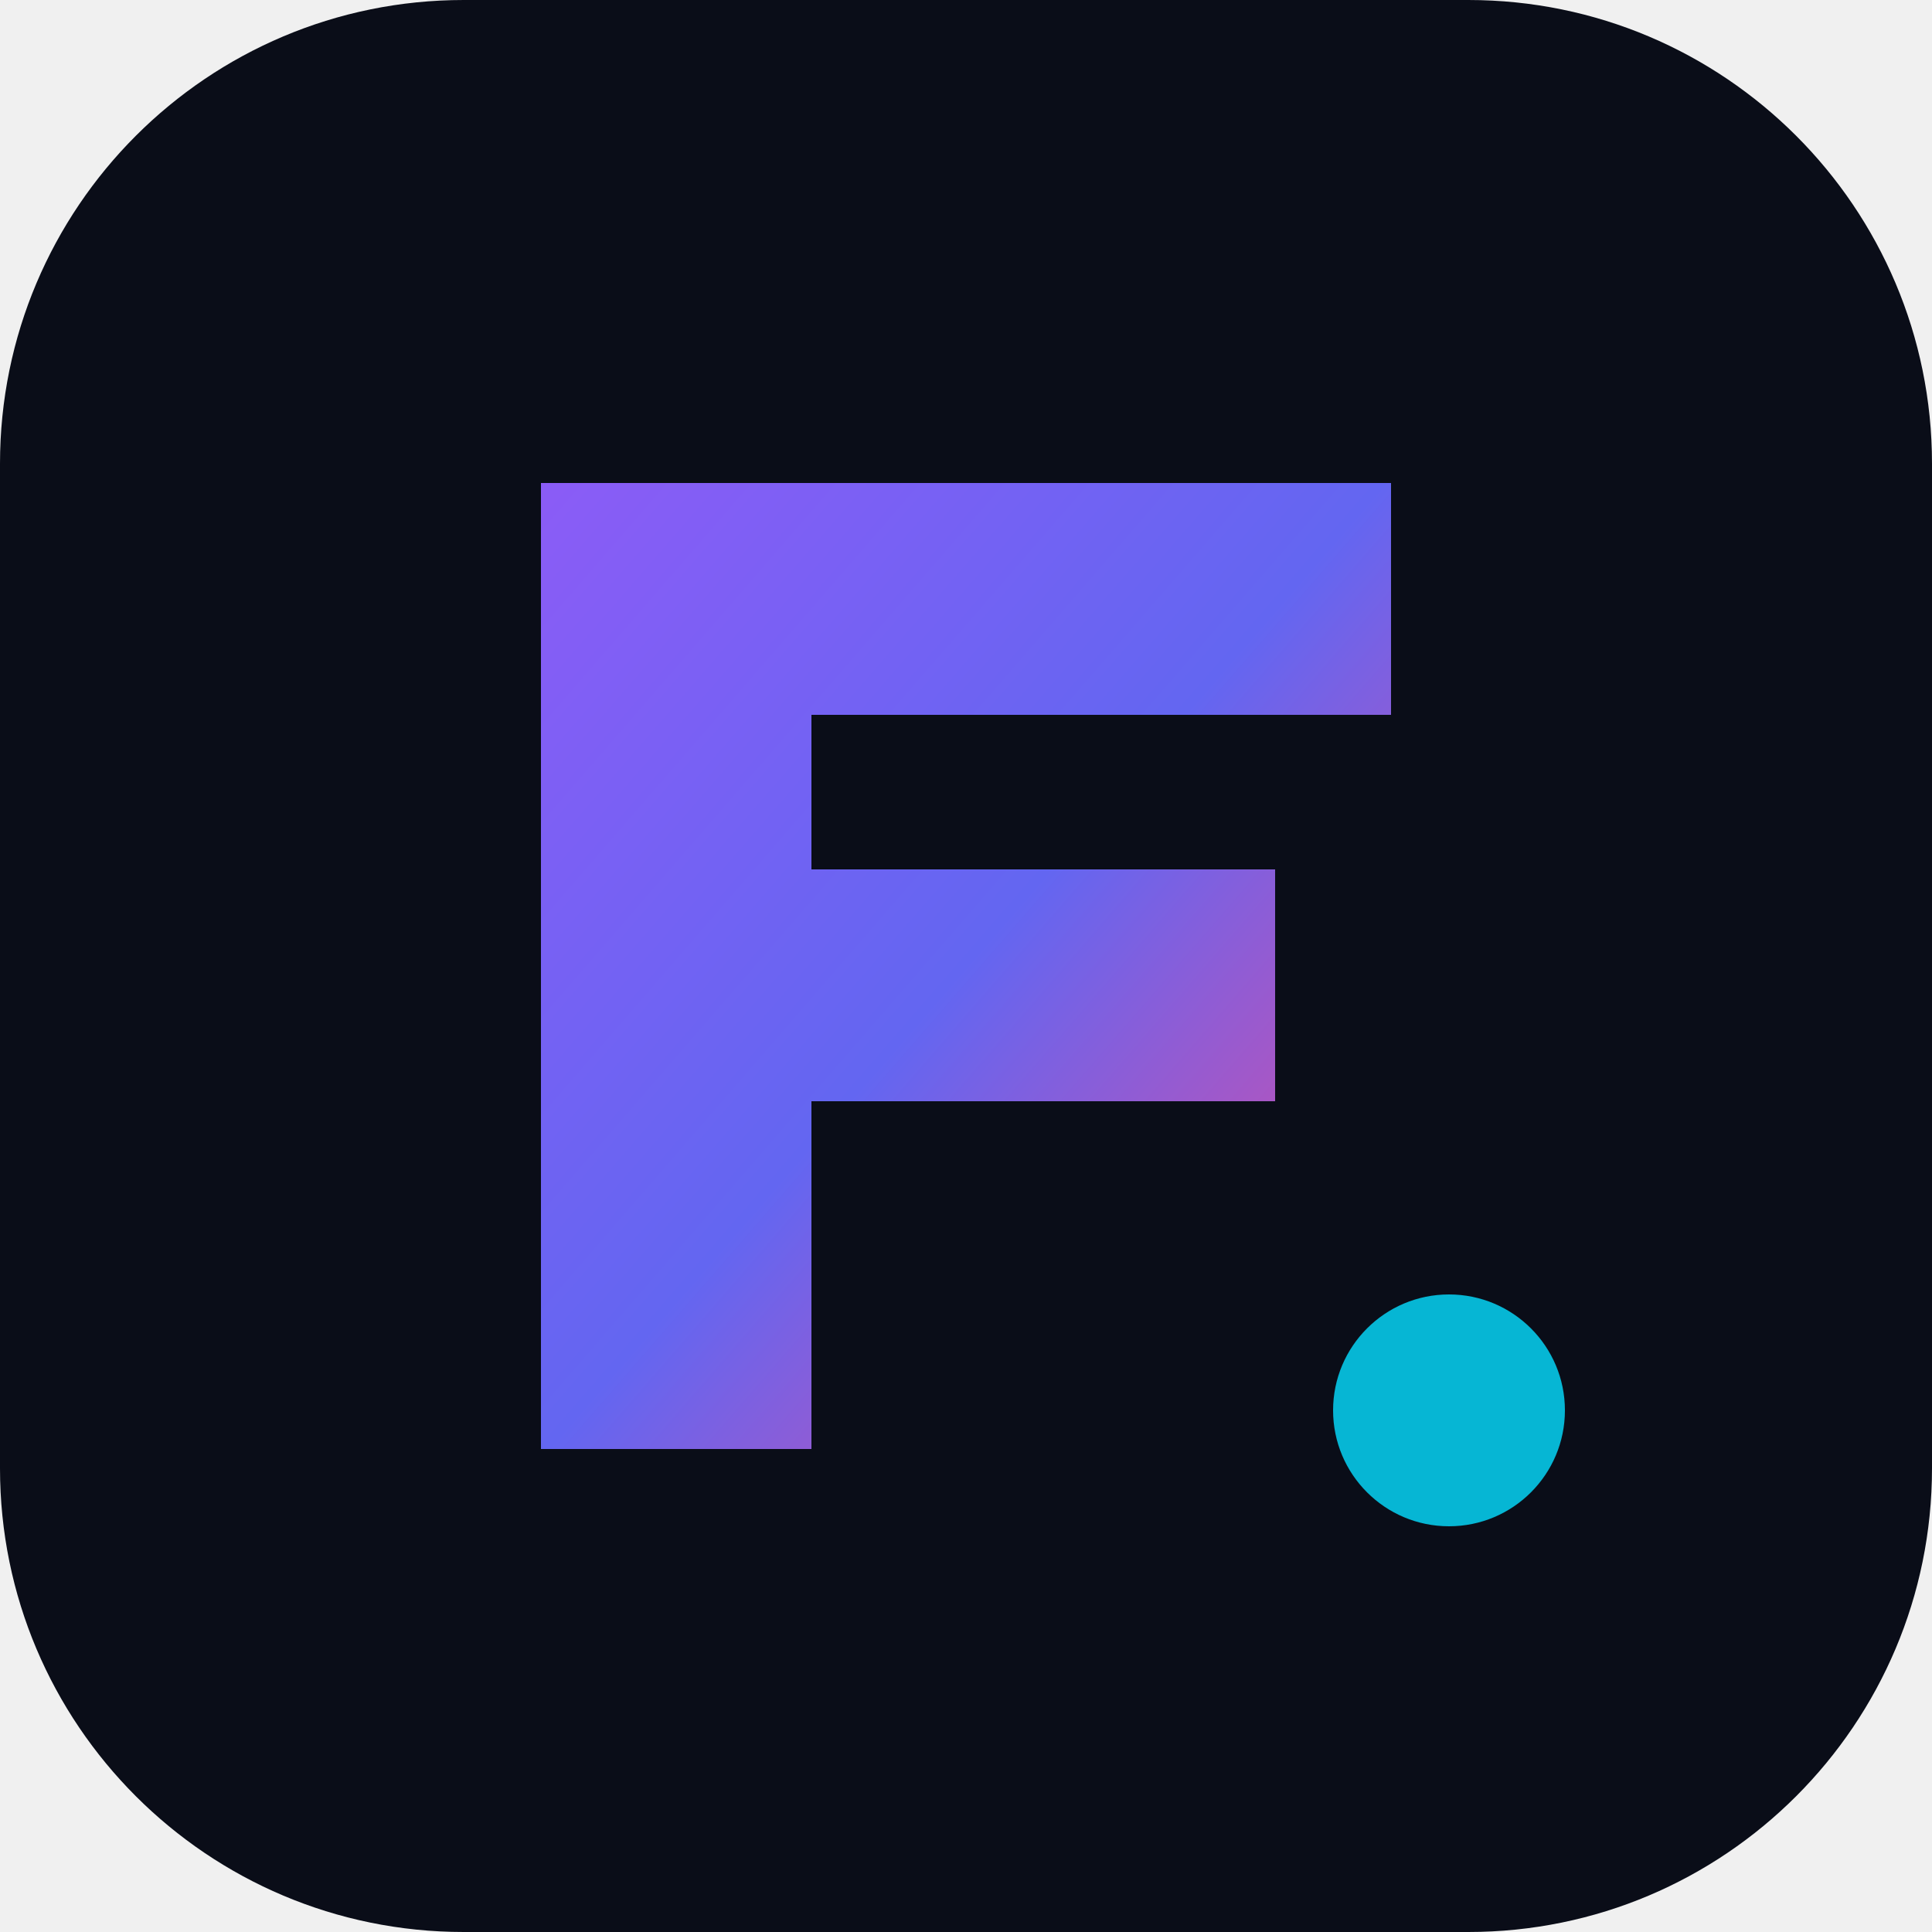
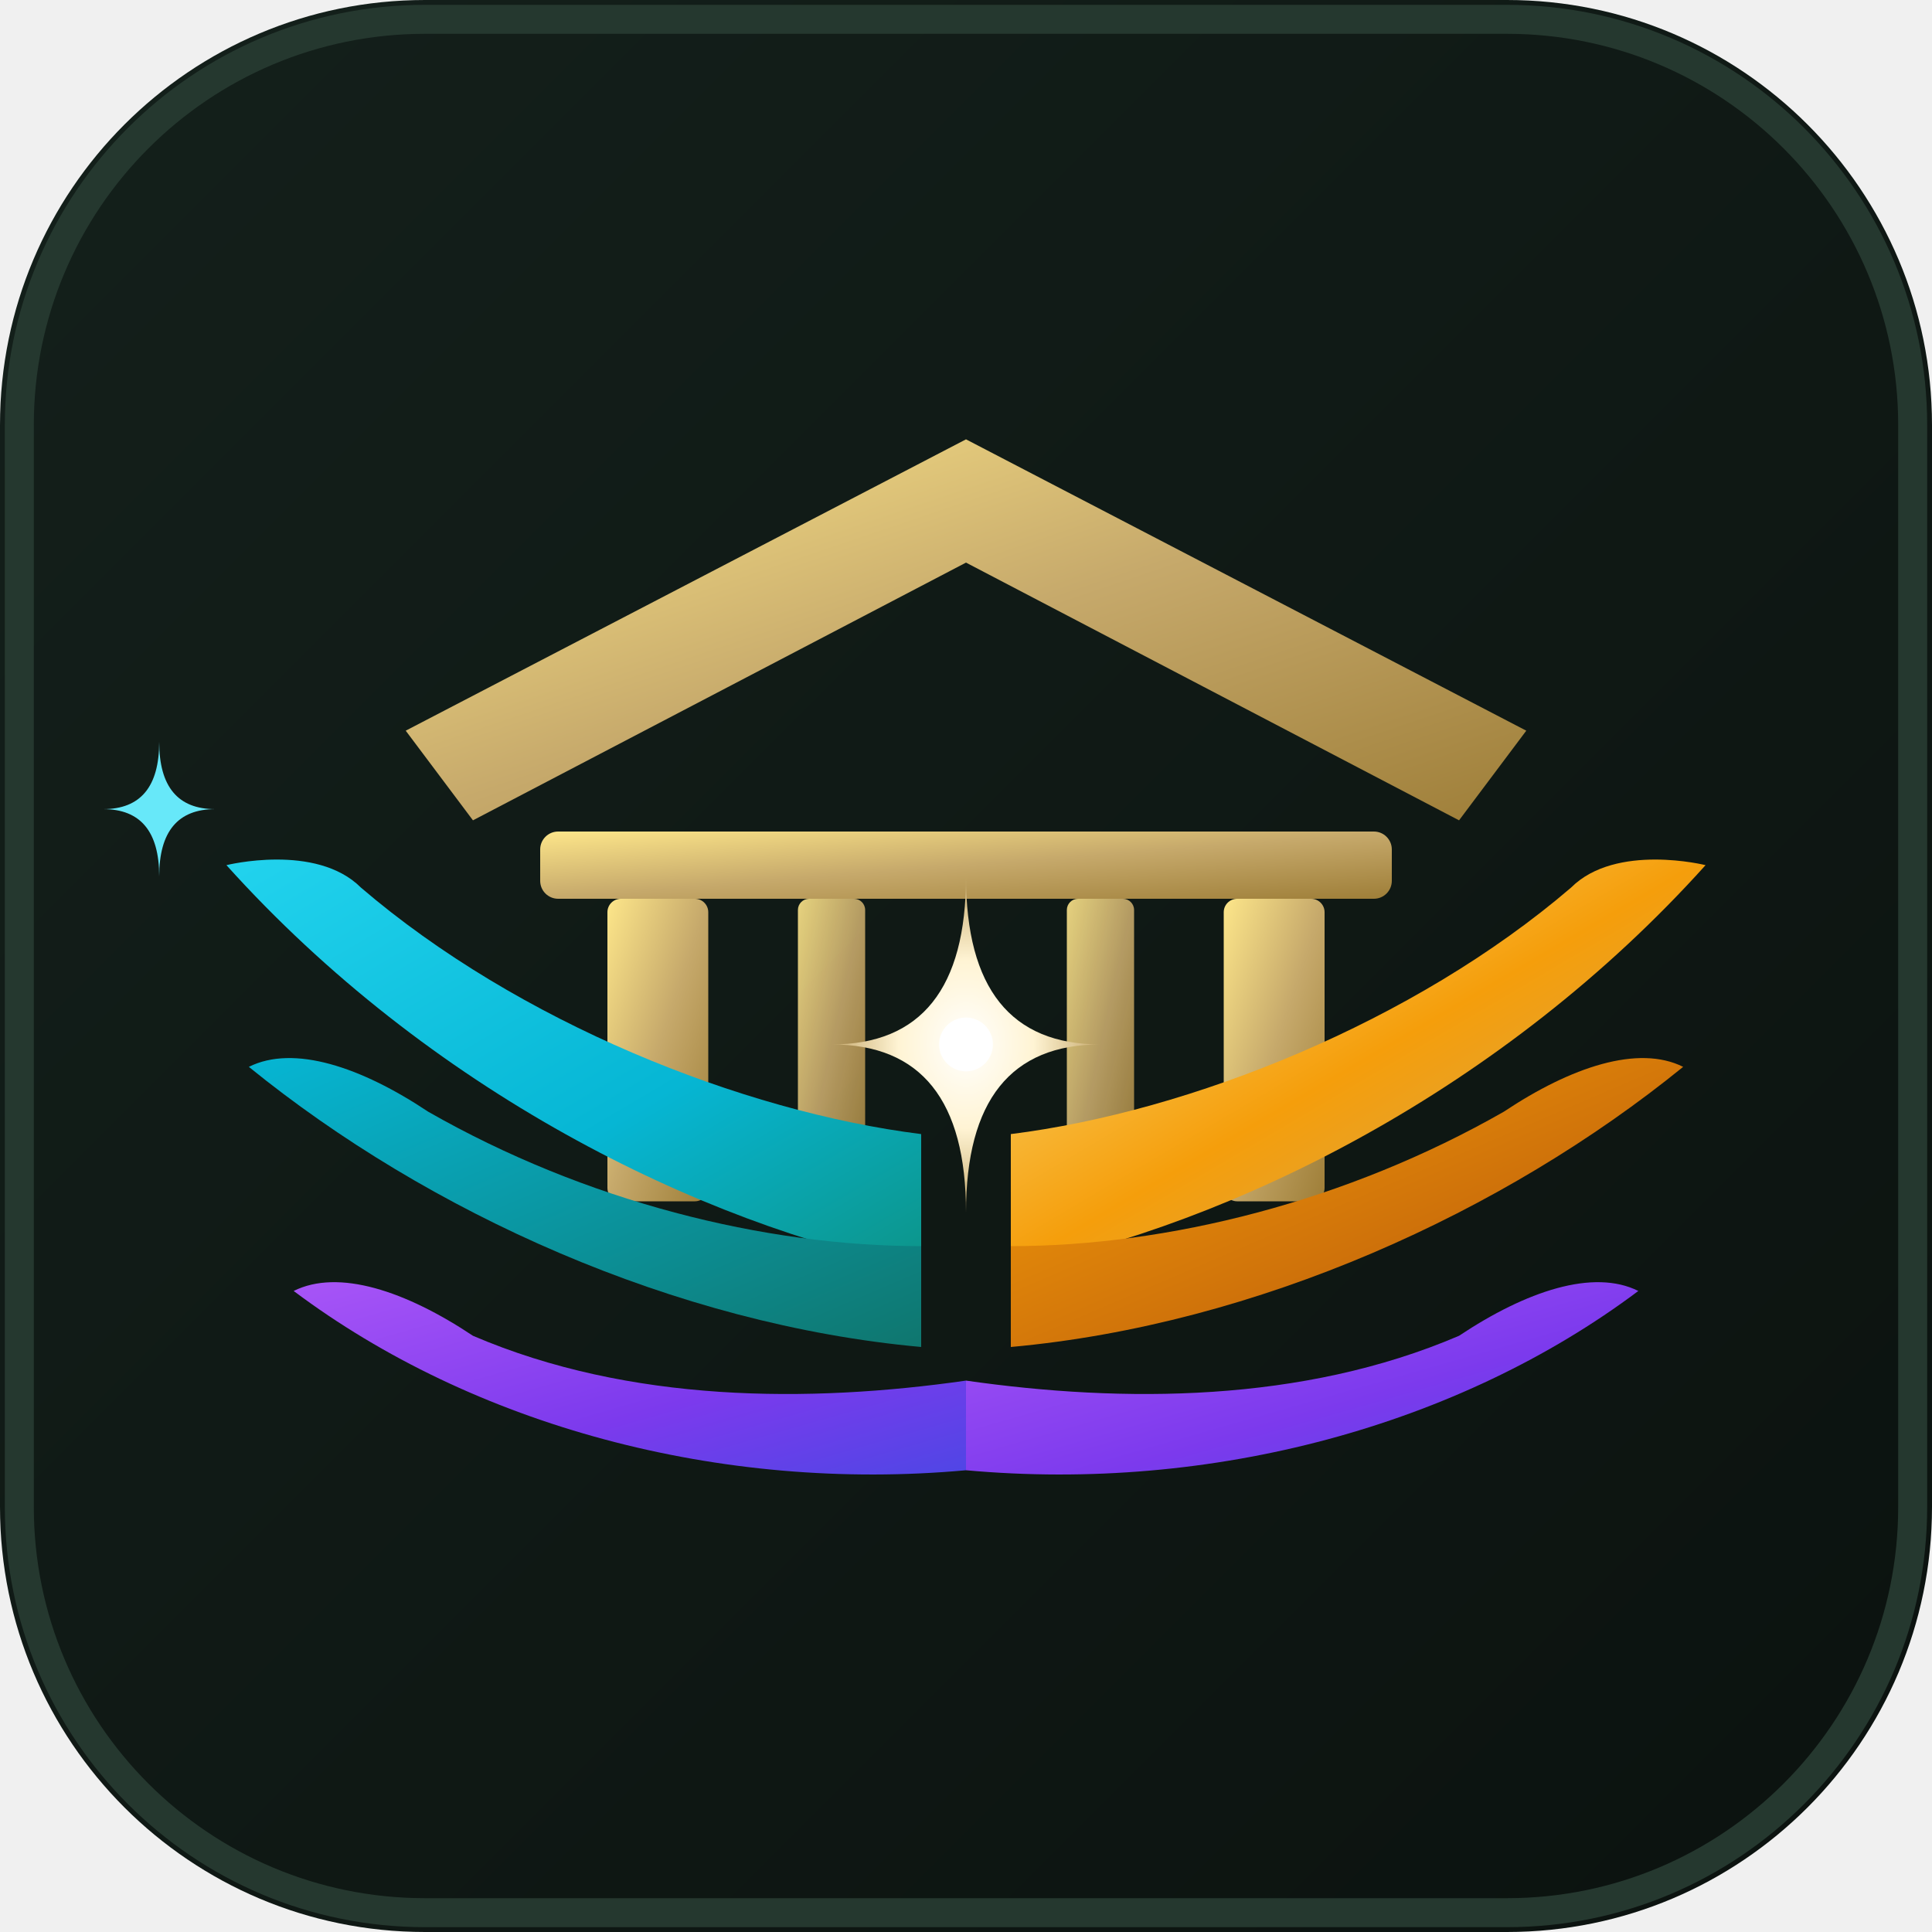
- <svg xmlns="http://www.w3.org/2000/svg" viewBox="0 0 100 100">
+ <svg xmlns="http://www.w3.org/2000/svg" viewBox="0 0 100 100" width="100%" height="100%">
  <defs>
-     <linearGradient id="festGrad" x1="0%" y1="0%" x2="100%" y2="100%">
-       <stop offset="0%" stop-color="#8B5CF6" />
-       <stop offset="50%" stop-color="#6366F1" />
-       <stop offset="100%" stop-color="#EC4899" />
+     <linearGradient id="favBg" x1="0%" y1="0%" x2="100%" y2="100%">
+       <stop offset="0%" stop-color="#14201B" />
+       <stop offset="100%" stop-color="#0B120F" />
+     </linearGradient>
+     <linearGradient id="favArch" x1="0%" y1="0%" x2="100%" y2="100%">
+       <stop offset="0%" stop-color="#FDE68A" />
+       <stop offset="50%" stop-color="#C6A96B" />
+       <stop offset="100%" stop-color="#9E7E38" />
+     </linearGradient>
+     <radialGradient id="favStar" cx="50%" cy="50%" r="50%">
+       <stop offset="0%" stop-color="#FFFFFF" />
+       <stop offset="50%" stop-color="#FFF4D4" />
+       <stop offset="100%" stop-color="#C6A96B" />
+     </radialGradient>
+     <linearGradient id="favCyan" x1="0%" y1="0%" x2="100%" y2="100%">
+       <stop offset="0%" stop-color="#22D3EE" />
+       <stop offset="60%" stop-color="#06B6D4" />
+       <stop offset="100%" stop-color="#0D9488" />
+     </linearGradient>
+     <linearGradient id="favTeal" x1="0%" y1="0%" x2="100%" y2="100%">
+       <stop offset="0%" stop-color="#06B6D4" />
+       <stop offset="100%" stop-color="#0F766E" />
+     </linearGradient>
+     <linearGradient id="favGold" x1="0%" y1="0%" x2="100%" y2="100%">
+       <stop offset="0%" stop-color="#FDE68A" />
+       <stop offset="50%" stop-color="#F59E0B" />
+       <stop offset="100%" stop-color="#C6A96B" />
+     </linearGradient>
+     <linearGradient id="favGoldSub" x1="0%" y1="0%" x2="100%" y2="100%">
+       <stop offset="0%" stop-color="#F59E0B" />
+       <stop offset="100%" stop-color="#B45309" />
+     </linearGradient>
+     <linearGradient id="favViolet" x1="0%" y1="0%" x2="100%" y2="100%">
+       <stop offset="0%" stop-color="#A855F7" />
+       <stop offset="60%" stop-color="#7C3AED" />
+       <stop offset="100%" stop-color="#4F46E5" />
    </linearGradient>
  </defs>
-   <rect width="100" height="100" rx="24" fill="#0A0D18" />
-   <path d="M28 25 H72 V37 H42 V45 H66 V57 H42 V75 H28 Z" fill="url(#festGrad)" />
-   <circle cx="75" cy="73" r="6" fill="#06B6D4" />
+   <rect width="100" height="100" rx="22" fill="url(#favBg)" />
+   <rect width="98" height="98" x="1" y="1" rx="21" fill="none" stroke="#25382F" stroke-width="1.5" />
+   <g transform="translate(-8, 6.5) scale(1.16)">
+     <path d="M 50,14 L 75,27 L 72,31 L 50,19.5 L 28,31 L 25,27 Z" fill="url(#favArch)" />
+     <rect x="31" y="31.5" width="38" height="3" rx="0.8" fill="url(#favArch)" />
+     <rect x="34" y="34.5" width="4.5" height="13.5" rx="0.6" fill="url(#favArch)" />
+     <rect x="42.5" y="34.5" width="3" height="13.5" rx="0.5" fill="url(#favArch)" opacity="0.9" />
+     <rect x="54.5" y="34.5" width="3" height="13.5" rx="0.5" fill="url(#favArch)" opacity="0.9" />
+     <rect x="61.5" y="34.5" width="4.5" height="13.5" rx="0.6" fill="url(#favArch)" />
+     <path d="M 50,33.5 Q 50,41 44,41 Q 50,41 50,48.5 Q 50,41 56,41 Q 50,41 50,33.5 Z" fill="url(#favStar)" />
+     <circle cx="50" cy="41" r="1.2" fill="#FFFFFF" />
+     <path d="M 48,51 C 38,49 26,43 17,33 C 17,33 21,32 23,34 C 30,40 40,44 48,45 Z" fill="url(#favCyan)" />
+     <path d="M 14,27.5 Q 14,30.5 11.5,30.5 Q 14,30.5 14,33.5 Q 14,30.5 16.5,30.5 Q 14,30.5 14,27.5 Z" fill="#67E8F9" />
+     <path d="M 48,54.5 C 37,53.5 26,48.5 18,42 C 20,41 23,42 26,44 C 33,48 41,50 48,50 Z" fill="url(#favTeal)" />
+     <path d="M 50,60 C 39,61 28,58 20,52 C 22,51 25,52 28,54 C 35,57 43,57 50,56 Z" fill="url(#favViolet)" />
+     <path d="M 52,51 C 62,49 74,43 83,33 C 83,33 79,32 77,34 C 70,40 60,44 52,45 Z" fill="url(#favGold)" />
+     <path d="M 52,54.5 C 63,53.5 74,48.5 82,42 C 80,41 77,42 74,44 C 67,48 59,50 52,50 Z" fill="url(#favGoldSub)" />
+     <path d="M 50,60 C 61,61 72,58 80,52 C 78,51 75,52 72,54 C 65,57 57,57 50,56 Z" fill="url(#favViolet)" />
+   </g>
</svg>
